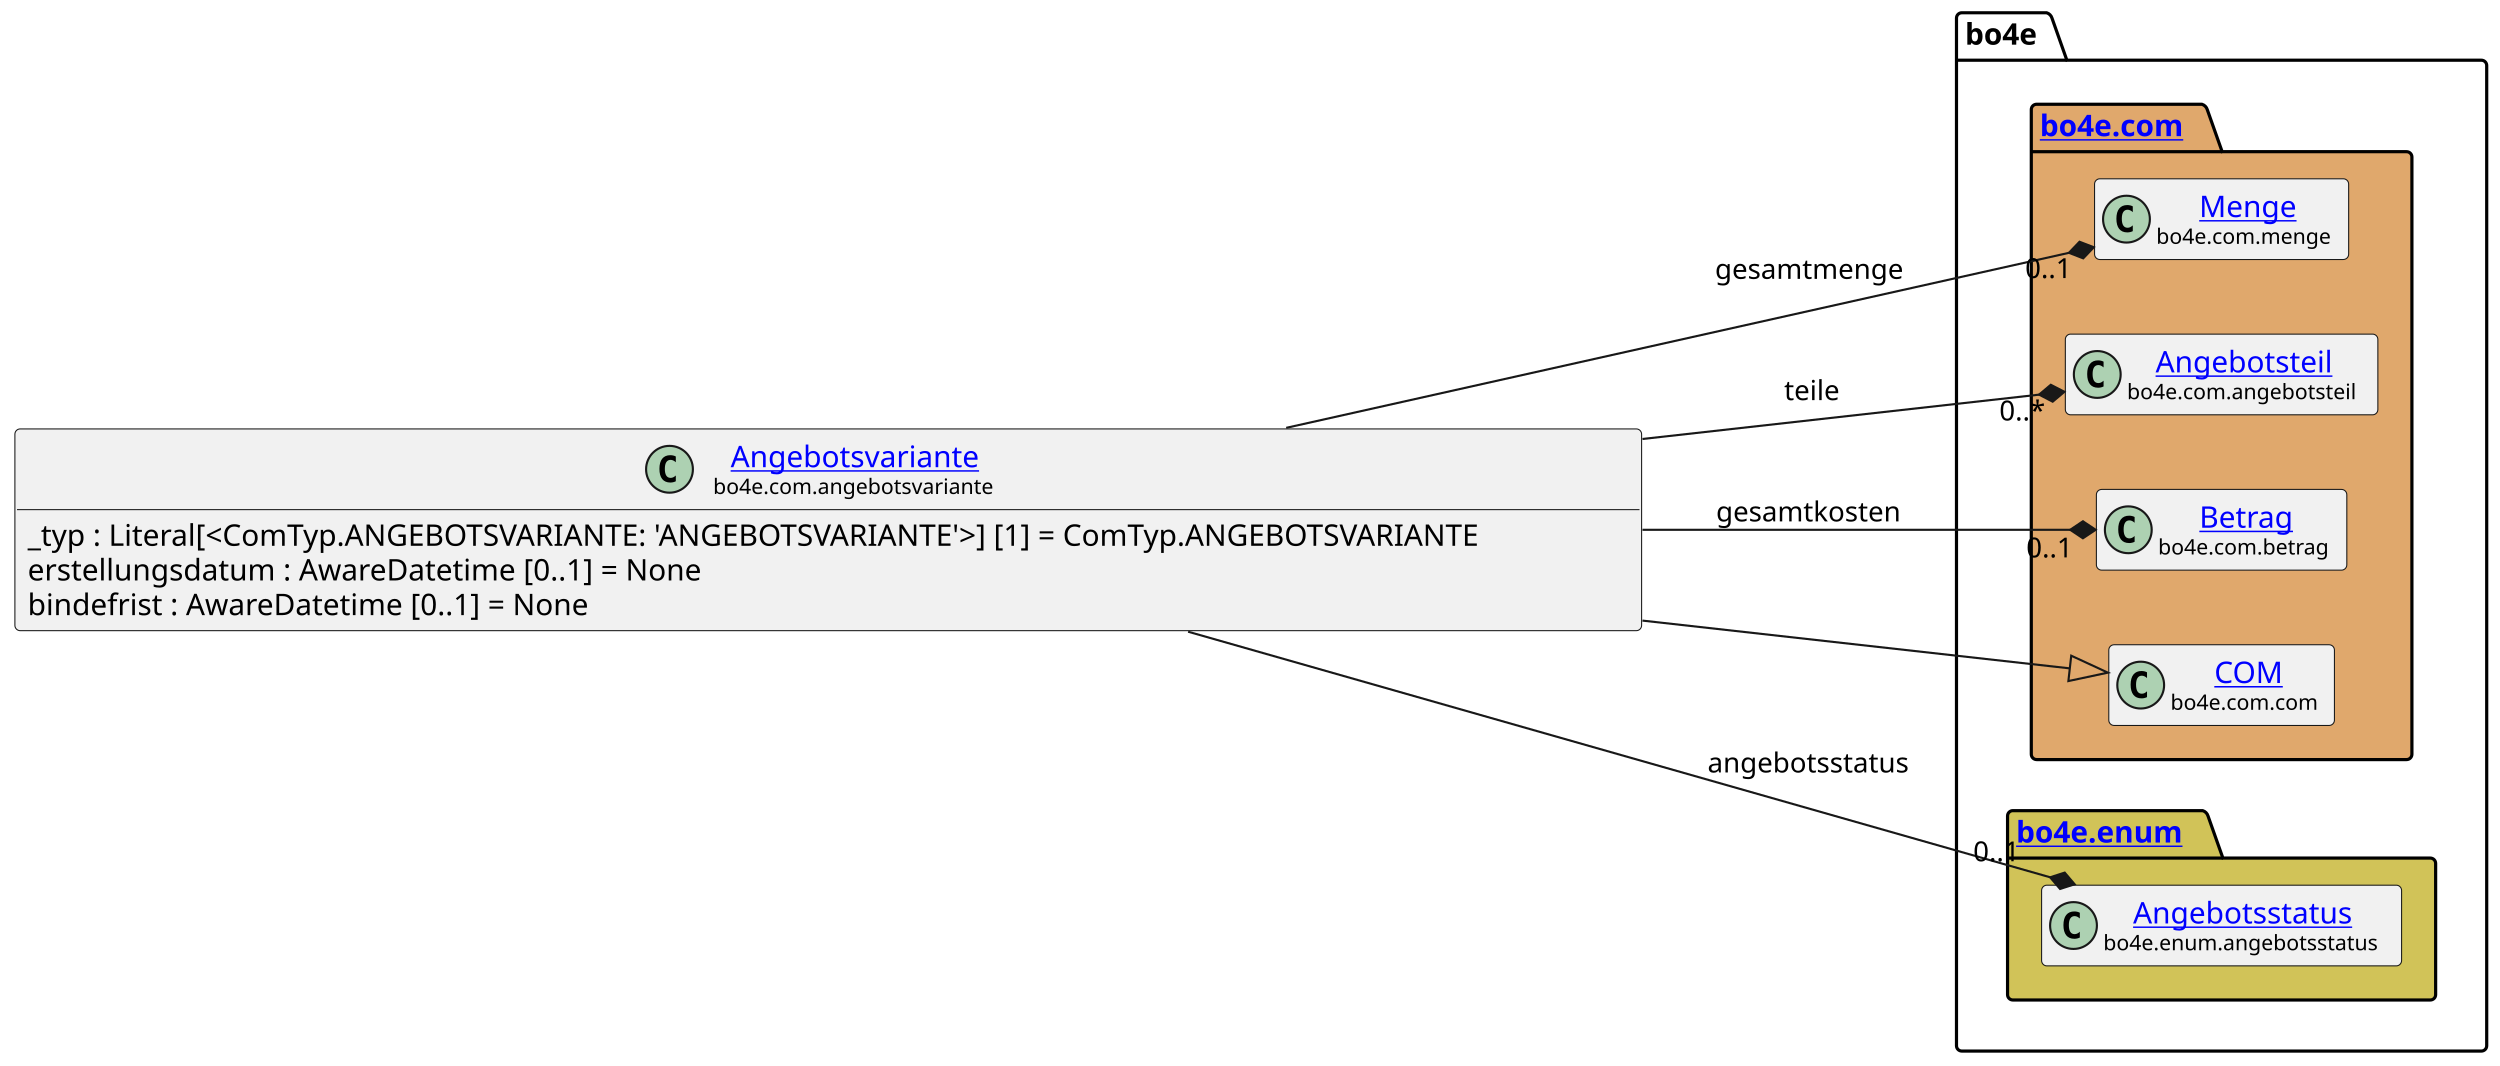
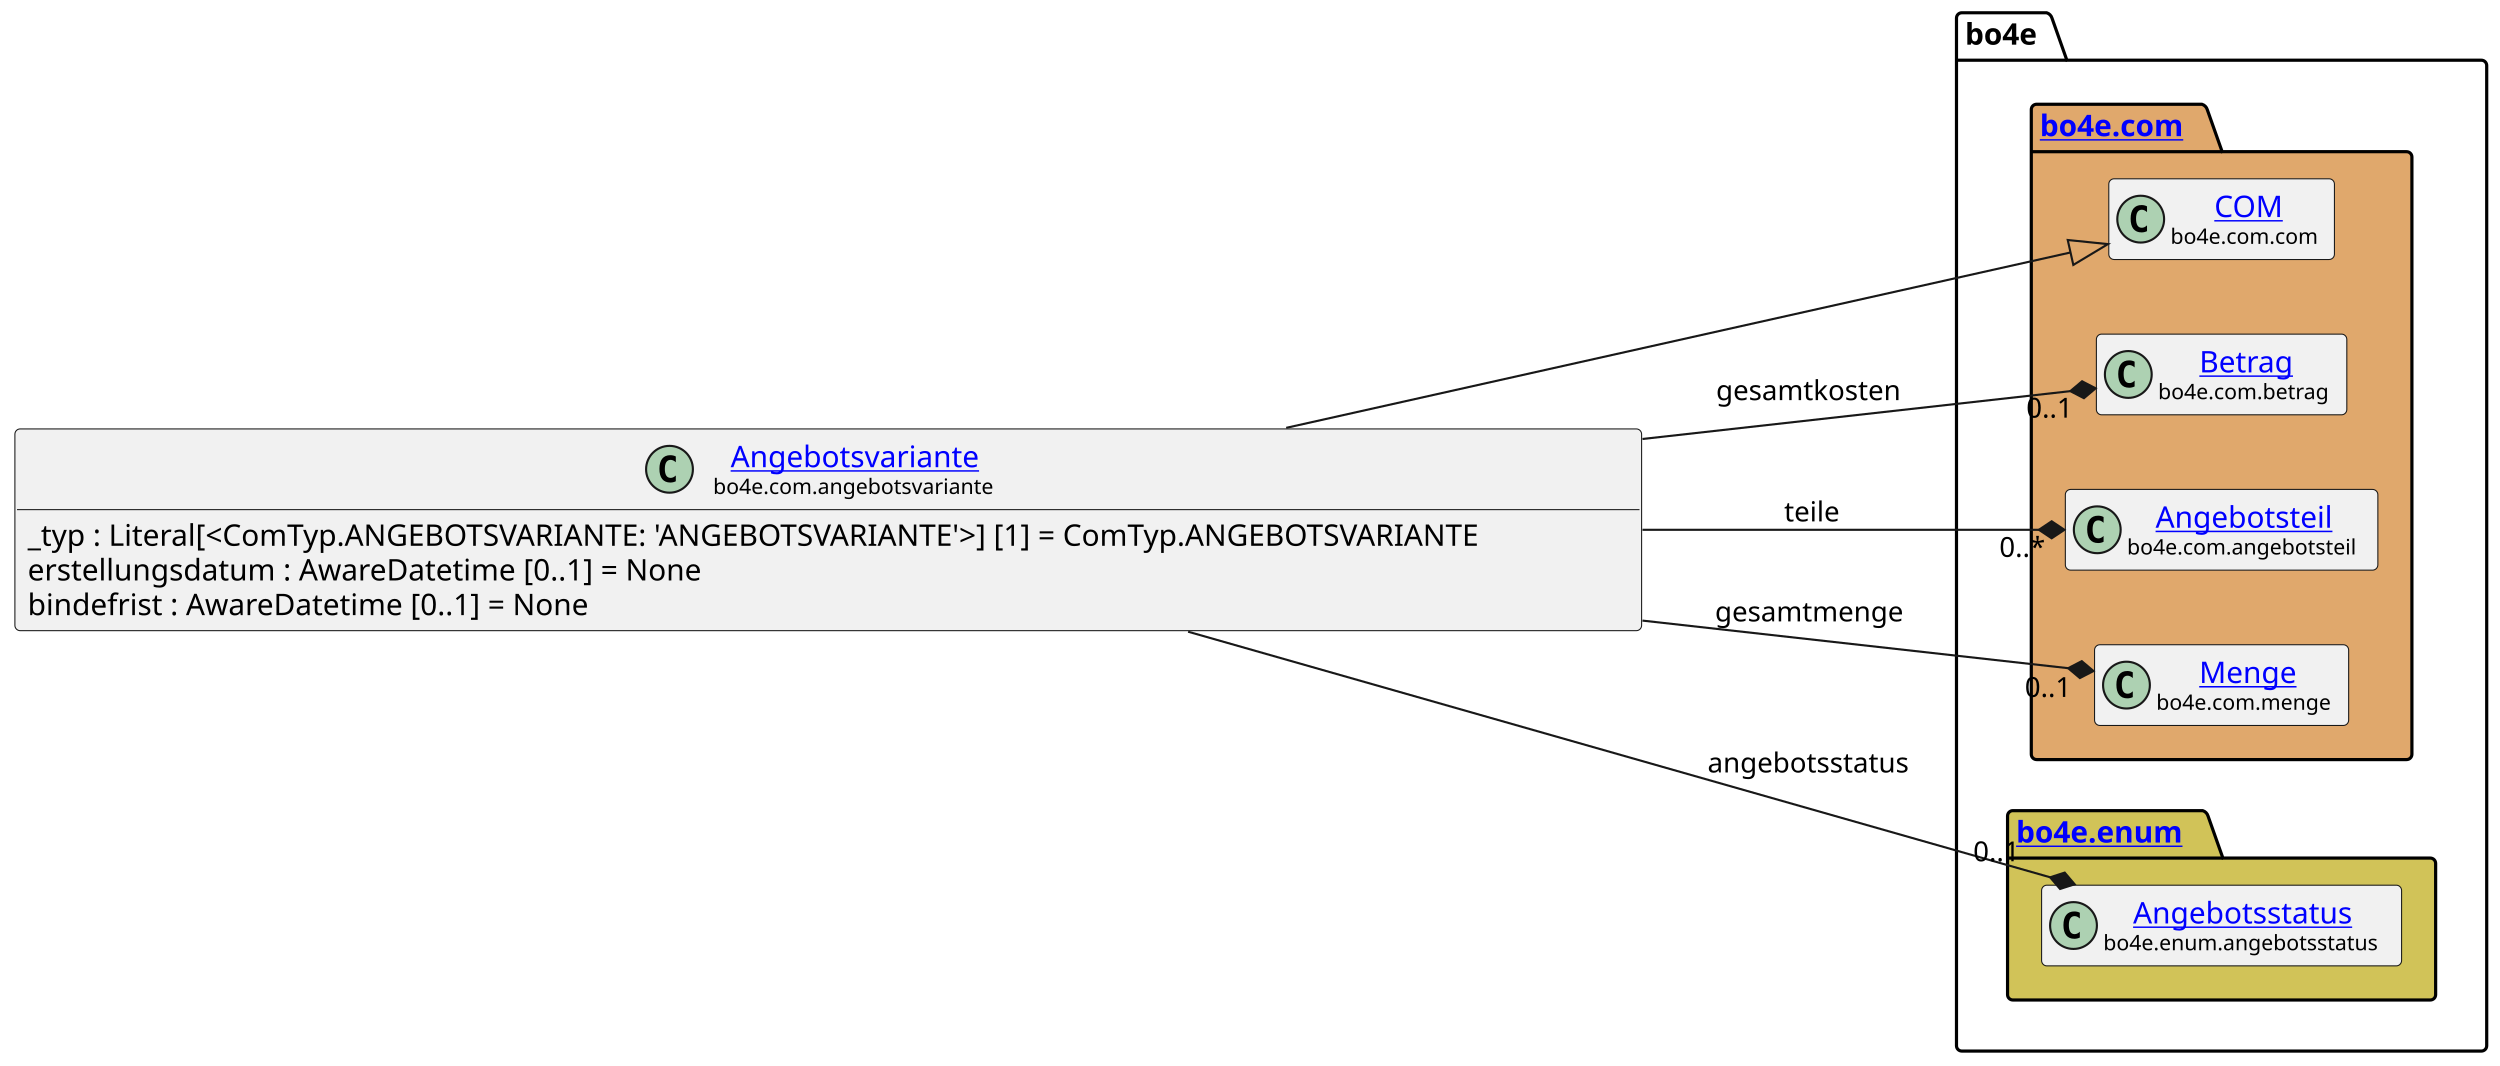
<svg xmlns="http://www.w3.org/2000/svg" xmlns:xlink="http://www.w3.org/1999/xlink" contentStyleType="text/css" data-diagram-type="CLASS" height="501px" preserveAspectRatio="none" style="width:1175px;height:501px;background:#FFFFFF;" version="1.1" viewBox="0 0 1175 501" width="1175px" zoomAndPan="magnify">
  <defs />
  <g>
    <g class="cluster" data-entity="bo4e" data-source-line="10" data-uid="ent0005" id="cluster_bo4e">
      <path d="M922.05,6 L961.926,6 A3.75,3.75 0 0 1 964.426,8.5 L971.426,28.297 L1166.25,28.297 A2.5,2.5 0 0 1 1168.75,30.797 L1168.75,491.5 A2.5,2.5 0 0 1 1166.25,494 L922.05,494 A2.5,2.5 0 0 1 919.55,491.5 L919.55,8.5 A2.5,2.5 0 0 1 922.05,6" fill="none" style="stroke:#000000;stroke-width:1.5;" />
      <line style="stroke:#000000;stroke-width:1.5;" x1="919.55" x2="971.426" y1="28.297" y2="28.297" />
      <text fill="#000000" font-family="sans-serif" font-size="14" font-weight="bold" lengthAdjust="spacing" textLength="38.876" x="923.55" y="20.995">bo4e</text>
    </g>
    <g class="cluster" data-entity="com" data-source-line="9" data-uid="ent0003" id="cluster_com">
      <path d="M957.21,49 L1034.909,49 A3.75,3.75 0 0 1 1037.409,51.5 L1044.409,71.297 L1131.1,71.297 A2.5,2.5 0 0 1 1133.6,73.797 L1133.6,354.5 A2.5,2.5 0 0 1 1131.1,357 L957.21,357 A2.5,2.5 0 0 1 954.71,354.5 L954.71,51.5 A2.5,2.5 0 0 1 957.21,49" fill="#E0A86C" style="stroke:#000000;stroke-width:1.5;" />
      <line style="stroke:#000000;stroke-width:1.5;" x1="954.71" x2="1044.409" y1="71.297" y2="71.297" />
      <a href="file:////home/runner/work/BO4E-python/BO4E-python/docs/../.tox/docs/tmp/html/api/bo4e.com.html" target="_top" title="file:////home/runner/work/BO4E-python/BO4E-python/docs/../.tox/docs/tmp/html/api/bo4e.com.html" xlink:actuate="onRequest" xlink:href="file:////home/runner/work/BO4E-python/BO4E-python/docs/../.tox/docs/tmp/html/api/bo4e.com.html" xlink:show="new" xlink:title="file:////home/runner/work/BO4E-python/BO4E-python/docs/../.tox/docs/tmp/html/api/bo4e.com.html" xlink:type="simple">
        <text fill="#0000FF" font-family="sans-serif" font-size="14" font-weight="bold" lengthAdjust="spacing" text-decoration="underline" textLength="76.699" x="958.71" y="63.995">bo4e.com</text>
      </a>
    </g>
    <g class="cluster" data-entity="enum" data-source-line="15" data-uid="ent0009" id="cluster_enum">
      <path d="M946.05,381 L1035.261,381 A3.75,3.75 0 0 1 1037.761,383.5 L1044.761,403.297 L1142.25,403.297 A2.5,2.5 0 0 1 1144.75,405.797 L1144.75,467.5 A2.5,2.5 0 0 1 1142.25,470 L946.05,470 A2.5,2.5 0 0 1 943.55,467.5 L943.55,383.5 A2.5,2.5 0 0 1 946.05,381" fill="#D1C358" style="stroke:#000000;stroke-width:1.5;" />
      <line style="stroke:#000000;stroke-width:1.5;" x1="943.55" x2="1044.761" y1="403.297" y2="403.297" />
      <a href="file:////home/runner/work/BO4E-python/BO4E-python/docs/../.tox/docs/tmp/html/api/bo4e.enum.html" target="_top" title="file:////home/runner/work/BO4E-python/BO4E-python/docs/../.tox/docs/tmp/html/api/bo4e.enum.html" xlink:actuate="onRequest" xlink:href="file:////home/runner/work/BO4E-python/BO4E-python/docs/../.tox/docs/tmp/html/api/bo4e.enum.html" xlink:show="new" xlink:title="file:////home/runner/work/BO4E-python/BO4E-python/docs/../.tox/docs/tmp/html/api/bo4e.enum.html" xlink:type="simple">
        <text fill="#0000FF" font-family="sans-serif" font-size="14" font-weight="bold" lengthAdjust="spacing" text-decoration="underline" textLength="88.211" x="947.55" y="395.995">bo4e.enum</text>
      </a>
    </g>
-     <g class="entity" data-entity="Menge" data-source-line="10" data-uid="ent0004" id="entity_Menge">
-       <rect fill="#F1F1F1" height="37.938" rx="2.5" ry="2.5" style="stroke:#181818;stroke-width:0.5;" width="119.427" x="984.44" y="84.03" />
-       <ellipse cx="999.44" cy="102.999" fill="#ADD1B2" rx="11" ry="11" style="stroke:#181818;stroke-width:1;" />
-       <path d="M1002.409,108.639 Q1001.831,108.936 1001.19,109.077 Q1000.549,109.233 999.846,109.233 Q997.346,109.233 996.018,107.593 Q994.706,105.936 994.706,102.811 Q994.706,99.686 996.018,98.03 Q997.346,96.374 999.846,96.374 Q1000.549,96.374 1001.19,96.53 Q1001.846,96.686 1002.409,96.983 L1002.409,99.702 Q1001.784,99.124 1001.19,98.858 Q1000.596,98.577 999.971,98.577 Q998.628,98.577 997.94,99.655 Q997.253,100.718 997.253,102.811 Q997.253,104.905 997.94,105.983 Q998.628,107.046 999.971,107.046 Q1000.596,107.046 1001.19,106.78 Q1001.784,106.499 1002.409,105.921 L1002.409,108.639 Z " fill="#000000" />
+     <g class="entity" data-entity="COM" data-source-line="10" data-uid="ent0004" id="entity_COM">
+       <rect fill="#F1F1F1" height="37.938" rx="2.5" ry="2.5" style="stroke:#181818;stroke-width:0.5;" width="106.053" x="991.13" y="84.03" />
+       <ellipse cx="1006.13" cy="102.999" fill="#ADD1B2" rx="11" ry="11" style="stroke:#181818;stroke-width:1;" />
+       <path d="M1009.099,108.639 Q1008.521,108.936 1007.88,109.077 Q1007.239,109.233 1006.536,109.233 Q1004.036,109.233 1002.708,107.593 Q1001.396,105.936 1001.396,102.811 Q1001.396,99.686 1002.708,98.03 Q1004.036,96.374 1006.536,96.374 Q1007.239,96.374 1007.88,96.53 Q1008.536,96.686 1009.099,96.983 L1009.099,99.702 Q1008.474,99.124 1007.88,98.858 Q1007.286,98.577 1006.661,98.577 Q1005.317,98.577 1004.63,99.655 Q1003.942,100.718 1003.942,102.811 Q1003.942,104.905 1004.63,105.983 Q1005.317,107.046 1006.661,107.046 Q1007.286,107.046 1007.88,106.78 Q1008.474,106.499 1009.099,105.921 L1009.099,108.639 Z " fill="#000000" />
+       <a href="file:////home/runner/work/BO4E-python/BO4E-python/docs/../.tox/docs/tmp/html/api/bo4e.com.html#bo4e.com.com.COM" target="_top" title="file:////home/runner/work/BO4E-python/BO4E-python/docs/../.tox/docs/tmp/html/api/bo4e.com.html#bo4e.com.com.COM" xlink:actuate="onRequest" xlink:href="file:////home/runner/work/BO4E-python/BO4E-python/docs/../.tox/docs/tmp/html/api/bo4e.com.html#bo4e.com.com.COM" xlink:show="new" xlink:title="file:////home/runner/work/BO4E-python/BO4E-python/docs/../.tox/docs/tmp/html/api/bo4e.com.html#bo4e.com.com.COM" xlink:type="simple">
+         <text fill="#0000FF" font-family="sans-serif" font-size="14" lengthAdjust="spacing" text-decoration="underline" textLength="32.874" x="1040.719" y="102.025">COM</text>
+       </a>
+       <text fill="#000000" font-family="sans-serif" font-size="10" lengthAdjust="spacing" textLength="74.053" x="1020.13" y="114.609">bo4e.com.com</text>
+     </g>
+     <g class="entity" data-entity="Betrag" data-source-line="11" data-uid="ent0006" id="entity_Betrag">
+       <rect fill="#F1F1F1" height="37.938" rx="2.5" ry="2.5" style="stroke:#181818;stroke-width:0.5;" width="117.703" x="985.3" y="157.03" />
+       <ellipse cx="1000.3" cy="175.999" fill="#ADD1B2" rx="11" ry="11" style="stroke:#181818;stroke-width:1;" />
+       <path d="M1003.269,181.639 Q1002.691,181.936 1002.05,182.077 Q1001.409,182.233 1000.706,182.233 Q998.206,182.233 996.878,180.593 Q995.566,178.936 995.566,175.811 Q995.566,172.686 996.878,171.03 Q998.206,169.374 1000.706,169.374 Q1001.409,169.374 1002.05,169.53 Q1002.706,169.686 1003.269,169.983 L1003.269,172.702 Q1002.644,172.124 1002.05,171.858 Q1001.456,171.577 1000.831,171.577 Q999.487,171.577 998.8,172.655 Q998.112,173.718 998.112,175.811 Q998.112,177.905 998.8,178.983 Q999.487,180.046 1000.831,180.046 Q1001.456,180.046 1002.05,179.78 Q1002.644,179.499 1003.269,178.921 L1003.269,181.639 Z " fill="#000000" />
+       <a href="file:////home/runner/work/BO4E-python/BO4E-python/docs/../.tox/docs/tmp/html/api/bo4e.com.html#bo4e.com.betrag.Betrag" target="_top" title="file:////home/runner/work/BO4E-python/BO4E-python/docs/../.tox/docs/tmp/html/api/bo4e.com.html#bo4e.com.betrag.Betrag" xlink:actuate="onRequest" xlink:href="file:////home/runner/work/BO4E-python/BO4E-python/docs/../.tox/docs/tmp/html/api/bo4e.com.html#bo4e.com.betrag.Betrag" xlink:show="new" xlink:title="file:////home/runner/work/BO4E-python/BO4E-python/docs/../.tox/docs/tmp/html/api/bo4e.com.html#bo4e.com.betrag.Betrag" xlink:type="simple">
+         <text fill="#0000FF" font-family="sans-serif" font-size="14" lengthAdjust="spacing" text-decoration="underline" textLength="46.929" x="1033.687" y="175.025">Betrag</text>
+       </a>
+       <text fill="#000000" font-family="sans-serif" font-size="10" lengthAdjust="spacing" textLength="85.703" x="1014.3" y="187.609">bo4e.com.betrag</text>
+     </g>
+     <g class="entity" data-entity="Angebotsteil" data-source-line="12" data-uid="ent0007" id="entity_Angebotsteil">
+       <rect fill="#F1F1F1" height="37.938" rx="2.5" ry="2.5" style="stroke:#181818;stroke-width:0.5;" width="146.888" x="970.71" y="230.03" />
+       <ellipse cx="985.71" cy="248.999" fill="#ADD1B2" rx="11" ry="11" style="stroke:#181818;stroke-width:1;" />
+       <path d="M988.679,254.639 Q988.101,254.936 987.46,255.077 Q986.819,255.233 986.116,255.233 Q983.616,255.233 982.288,253.593 Q980.976,251.936 980.976,248.811 Q980.976,245.686 982.288,244.03 Q983.616,242.374 986.116,242.374 Q986.819,242.374 987.46,242.53 Q988.116,242.686 988.679,242.983 L988.679,245.702 Q988.054,245.124 987.46,244.858 Q986.866,244.577 986.241,244.577 Q984.898,244.577 984.21,245.655 Q983.523,246.718 983.523,248.811 Q983.523,250.905 984.21,251.983 Q984.898,253.046 986.241,253.046 Q986.866,253.046 987.46,252.78 Q988.054,252.499 988.679,251.921 L988.679,254.639 Z " fill="#000000" />
+       <a href="file:////home/runner/work/BO4E-python/BO4E-python/docs/../.tox/docs/tmp/html/api/bo4e.com.html#bo4e.com.angebotsteil.Angebotsteil" target="_top" title="file:////home/runner/work/BO4E-python/BO4E-python/docs/../.tox/docs/tmp/html/api/bo4e.com.html#bo4e.com.angebotsteil.Angebotsteil" xlink:actuate="onRequest" xlink:href="file:////home/runner/work/BO4E-python/BO4E-python/docs/../.tox/docs/tmp/html/api/bo4e.com.html#bo4e.com.angebotsteil.Angebotsteil" xlink:show="new" xlink:title="file:////home/runner/work/BO4E-python/BO4E-python/docs/../.tox/docs/tmp/html/api/bo4e.com.html#bo4e.com.angebotsteil.Angebotsteil" xlink:type="simple">
+         <text fill="#0000FF" font-family="sans-serif" font-size="14" lengthAdjust="spacing" text-decoration="underline" textLength="88.067" x="1013.12" y="248.025">Angebotsteil</text>
+       </a>
+       <text fill="#000000" font-family="sans-serif" font-size="10" lengthAdjust="spacing" textLength="114.888" x="999.71" y="260.609">bo4e.com.angebotsteil</text>
+     </g>
+     <g class="entity" data-entity="Menge" data-source-line="13" data-uid="ent0008" id="entity_Menge">
+       <rect fill="#F1F1F1" height="37.938" rx="2.5" ry="2.5" style="stroke:#181818;stroke-width:0.5;" width="119.427" x="984.44" y="303.03" />
+       <ellipse cx="999.44" cy="321.999" fill="#ADD1B2" rx="11" ry="11" style="stroke:#181818;stroke-width:1;" />
+       <path d="M1002.409,327.639 Q1001.831,327.936 1001.19,328.077 Q1000.549,328.233 999.846,328.233 Q997.346,328.233 996.018,326.592 Q994.706,324.936 994.706,321.811 Q994.706,318.686 996.018,317.03 Q997.346,315.374 999.846,315.374 Q1000.549,315.374 1001.19,315.53 Q1001.846,315.686 1002.409,315.983 L1002.409,318.702 Q1001.784,318.124 1001.19,317.858 Q1000.596,317.577 999.971,317.577 Q998.628,317.577 997.94,318.655 Q997.253,319.717 997.253,321.811 Q997.253,323.905 997.94,324.983 Q998.628,326.046 999.971,326.046 Q1000.596,326.046 1001.19,325.78 Q1001.784,325.499 1002.409,324.921 L1002.409,327.639 Z " fill="#000000" />
      <a href="file:////home/runner/work/BO4E-python/BO4E-python/docs/../.tox/docs/tmp/html/api/bo4e.com.html#bo4e.com.menge.Menge" target="_top" title="file:////home/runner/work/BO4E-python/BO4E-python/docs/../.tox/docs/tmp/html/api/bo4e.com.html#bo4e.com.menge.Menge" xlink:actuate="onRequest" xlink:href="file:////home/runner/work/BO4E-python/BO4E-python/docs/../.tox/docs/tmp/html/api/bo4e.com.html#bo4e.com.menge.Menge" xlink:show="new" xlink:title="file:////home/runner/work/BO4E-python/BO4E-python/docs/../.tox/docs/tmp/html/api/bo4e.com.html#bo4e.com.menge.Menge" xlink:type="simple">
-         <text fill="#0000FF" font-family="sans-serif" font-size="14" lengthAdjust="spacing" text-decoration="underline" textLength="47.065" x="1033.621" y="102.025">Menge</text>
+         <text fill="#0000FF" font-family="sans-serif" font-size="14" lengthAdjust="spacing" text-decoration="underline" textLength="47.065" x="1033.621" y="321.025">Menge</text>
      </a>
-       <text fill="#000000" font-family="sans-serif" font-size="10" lengthAdjust="spacing" textLength="87.427" x="1013.44" y="114.609">bo4e.com.menge</text>
-     </g>
-     <g class="entity" data-entity="Angebotsteil" data-source-line="11" data-uid="ent0006" id="entity_Angebotsteil">
-       <rect fill="#F1F1F1" height="37.938" rx="2.5" ry="2.5" style="stroke:#181818;stroke-width:0.5;" width="146.888" x="970.71" y="157.03" />
-       <ellipse cx="985.71" cy="175.999" fill="#ADD1B2" rx="11" ry="11" style="stroke:#181818;stroke-width:1;" />
-       <path d="M988.679,181.639 Q988.101,181.936 987.46,182.077 Q986.819,182.233 986.116,182.233 Q983.616,182.233 982.288,180.593 Q980.976,178.936 980.976,175.811 Q980.976,172.686 982.288,171.03 Q983.616,169.374 986.116,169.374 Q986.819,169.374 987.46,169.53 Q988.116,169.686 988.679,169.983 L988.679,172.702 Q988.054,172.124 987.46,171.858 Q986.866,171.577 986.241,171.577 Q984.898,171.577 984.21,172.655 Q983.523,173.718 983.523,175.811 Q983.523,177.905 984.21,178.983 Q984.898,180.046 986.241,180.046 Q986.866,180.046 987.46,179.78 Q988.054,179.499 988.679,178.921 L988.679,181.639 Z " fill="#000000" />
-       <a href="file:////home/runner/work/BO4E-python/BO4E-python/docs/../.tox/docs/tmp/html/api/bo4e.com.html#bo4e.com.angebotsteil.Angebotsteil" target="_top" title="file:////home/runner/work/BO4E-python/BO4E-python/docs/../.tox/docs/tmp/html/api/bo4e.com.html#bo4e.com.angebotsteil.Angebotsteil" xlink:actuate="onRequest" xlink:href="file:////home/runner/work/BO4E-python/BO4E-python/docs/../.tox/docs/tmp/html/api/bo4e.com.html#bo4e.com.angebotsteil.Angebotsteil" xlink:show="new" xlink:title="file:////home/runner/work/BO4E-python/BO4E-python/docs/../.tox/docs/tmp/html/api/bo4e.com.html#bo4e.com.angebotsteil.Angebotsteil" xlink:type="simple">
-         <text fill="#0000FF" font-family="sans-serif" font-size="14" lengthAdjust="spacing" text-decoration="underline" textLength="88.067" x="1013.12" y="175.025">Angebotsteil</text>
-       </a>
-       <text fill="#000000" font-family="sans-serif" font-size="10" lengthAdjust="spacing" textLength="114.888" x="999.71" y="187.609">bo4e.com.angebotsteil</text>
-     </g>
-     <g class="entity" data-entity="Betrag" data-source-line="12" data-uid="ent0007" id="entity_Betrag">
-       <rect fill="#F1F1F1" height="37.938" rx="2.5" ry="2.5" style="stroke:#181818;stroke-width:0.5;" width="117.703" x="985.3" y="230.03" />
-       <ellipse cx="1000.3" cy="248.999" fill="#ADD1B2" rx="11" ry="11" style="stroke:#181818;stroke-width:1;" />
-       <path d="M1003.269,254.639 Q1002.691,254.936 1002.05,255.077 Q1001.409,255.233 1000.706,255.233 Q998.206,255.233 996.878,253.593 Q995.566,251.936 995.566,248.811 Q995.566,245.686 996.878,244.03 Q998.206,242.374 1000.706,242.374 Q1001.409,242.374 1002.05,242.53 Q1002.706,242.686 1003.269,242.983 L1003.269,245.702 Q1002.644,245.124 1002.05,244.858 Q1001.456,244.577 1000.831,244.577 Q999.487,244.577 998.8,245.655 Q998.112,246.718 998.112,248.811 Q998.112,250.905 998.8,251.983 Q999.487,253.046 1000.831,253.046 Q1001.456,253.046 1002.05,252.78 Q1002.644,252.499 1003.269,251.921 L1003.269,254.639 Z " fill="#000000" />
-       <a href="file:////home/runner/work/BO4E-python/BO4E-python/docs/../.tox/docs/tmp/html/api/bo4e.com.html#bo4e.com.betrag.Betrag" target="_top" title="file:////home/runner/work/BO4E-python/BO4E-python/docs/../.tox/docs/tmp/html/api/bo4e.com.html#bo4e.com.betrag.Betrag" xlink:actuate="onRequest" xlink:href="file:////home/runner/work/BO4E-python/BO4E-python/docs/../.tox/docs/tmp/html/api/bo4e.com.html#bo4e.com.betrag.Betrag" xlink:show="new" xlink:title="file:////home/runner/work/BO4E-python/BO4E-python/docs/../.tox/docs/tmp/html/api/bo4e.com.html#bo4e.com.betrag.Betrag" xlink:type="simple">
-         <text fill="#0000FF" font-family="sans-serif" font-size="14" lengthAdjust="spacing" text-decoration="underline" textLength="46.929" x="1033.687" y="248.025">Betrag</text>
-       </a>
-       <text fill="#000000" font-family="sans-serif" font-size="10" lengthAdjust="spacing" textLength="85.703" x="1014.3" y="260.609">bo4e.com.betrag</text>
-     </g>
-     <g class="entity" data-entity="COM" data-source-line="13" data-uid="ent0008" id="entity_COM">
-       <rect fill="#F1F1F1" height="37.938" rx="2.5" ry="2.5" style="stroke:#181818;stroke-width:0.5;" width="106.053" x="991.13" y="303.03" />
-       <ellipse cx="1006.13" cy="321.999" fill="#ADD1B2" rx="11" ry="11" style="stroke:#181818;stroke-width:1;" />
-       <path d="M1009.099,327.639 Q1008.521,327.936 1007.88,328.077 Q1007.239,328.233 1006.536,328.233 Q1004.036,328.233 1002.708,326.592 Q1001.396,324.936 1001.396,321.811 Q1001.396,318.686 1002.708,317.03 Q1004.036,315.374 1006.536,315.374 Q1007.239,315.374 1007.88,315.53 Q1008.536,315.686 1009.099,315.983 L1009.099,318.702 Q1008.474,318.124 1007.88,317.858 Q1007.286,317.577 1006.661,317.577 Q1005.317,317.577 1004.63,318.655 Q1003.942,319.717 1003.942,321.811 Q1003.942,323.905 1004.63,324.983 Q1005.317,326.046 1006.661,326.046 Q1007.286,326.046 1007.88,325.78 Q1008.474,325.499 1009.099,324.921 L1009.099,327.639 Z " fill="#000000" />
-       <a href="file:////home/runner/work/BO4E-python/BO4E-python/docs/../.tox/docs/tmp/html/api/bo4e.com.html#bo4e.com.com.COM" target="_top" title="file:////home/runner/work/BO4E-python/BO4E-python/docs/../.tox/docs/tmp/html/api/bo4e.com.html#bo4e.com.com.COM" xlink:actuate="onRequest" xlink:href="file:////home/runner/work/BO4E-python/BO4E-python/docs/../.tox/docs/tmp/html/api/bo4e.com.html#bo4e.com.com.COM" xlink:show="new" xlink:title="file:////home/runner/work/BO4E-python/BO4E-python/docs/../.tox/docs/tmp/html/api/bo4e.com.html#bo4e.com.com.COM" xlink:type="simple">
-         <text fill="#0000FF" font-family="sans-serif" font-size="14" lengthAdjust="spacing" text-decoration="underline" textLength="32.874" x="1040.719" y="321.025">COM</text>
-       </a>
-       <text fill="#000000" font-family="sans-serif" font-size="10" lengthAdjust="spacing" textLength="74.053" x="1020.13" y="333.609">bo4e.com.com</text>
+       <text fill="#000000" font-family="sans-serif" font-size="10" lengthAdjust="spacing" textLength="87.427" x="1013.44" y="333.609">bo4e.com.menge</text>
    </g>
    <g class="entity" data-entity="Angebotsstatus" data-source-line="16" data-uid="ent0010" id="entity_Angebotsstatus">
      <rect fill="#F1F1F1" height="37.938" rx="2.5" ry="2.5" style="stroke:#181818;stroke-width:0.5;" width="169.197" x="959.55" y="416.03" />
      <ellipse cx="974.55" cy="434.999" fill="#ADD1B2" rx="11" ry="11" style="stroke:#181818;stroke-width:1;" />
      <path d="M977.519,440.639 Q976.941,440.936 976.3,441.077 Q975.659,441.233 974.956,441.233 Q972.456,441.233 971.128,439.592 Q969.816,437.936 969.816,434.811 Q969.816,431.686 971.128,430.03 Q972.456,428.374 974.956,428.374 Q975.659,428.374 976.3,428.53 Q976.956,428.686 977.519,428.983 L977.519,431.702 Q976.894,431.124 976.3,430.858 Q975.706,430.577 975.081,430.577 Q973.737,430.577 973.05,431.655 Q972.362,432.717 972.362,434.811 Q972.362,436.905 973.05,437.983 Q973.737,439.046 975.081,439.046 Q975.706,439.046 976.3,438.78 Q976.894,438.499 977.519,437.921 L977.519,440.639 Z " fill="#000000" />
      <a href="file:////home/runner/work/BO4E-python/BO4E-python/docs/../.tox/docs/tmp/html/api/bo4e.enum.html#bo4e.enum.angebotsstatus.Angebotsstatus" target="_top" title="file:////home/runner/work/BO4E-python/BO4E-python/docs/../.tox/docs/tmp/html/api/bo4e.enum.html#bo4e.enum.angebotsstatus.Angebotsstatus" xlink:actuate="onRequest" xlink:href="file:////home/runner/work/BO4E-python/BO4E-python/docs/../.tox/docs/tmp/html/api/bo4e.enum.html#bo4e.enum.angebotsstatus.Angebotsstatus" xlink:show="new" xlink:title="file:////home/runner/work/BO4E-python/BO4E-python/docs/../.tox/docs/tmp/html/api/bo4e.enum.html#bo4e.enum.angebotsstatus.Angebotsstatus" xlink:type="simple">
        <text fill="#0000FF" font-family="sans-serif" font-size="14" lengthAdjust="spacing" text-decoration="underline" textLength="109.204" x="1002.547" y="434.025">Angebotsstatus</text>
      </a>
      <text fill="#000000" font-family="sans-serif" font-size="10" lengthAdjust="spacing" textLength="137.197" x="988.55" y="446.609">bo4e.enum.angebotsstatus</text>
    </g>
    <g class="entity" data-entity="Angebotsvariante" data-source-line="3" data-uid="ent0002" id="entity_Angebotsvariante">
      <rect fill="#F1F1F1" height="94.828" rx="2.5" ry="2.5" style="stroke:#181818;stroke-width:0.5;" width="764.555" x="7" y="201.59" />
      <ellipse cx="314.661" cy="220.559" fill="#ADD1B2" rx="11" ry="11" style="stroke:#181818;stroke-width:1;" />
      <path d="M317.63,226.199 Q317.052,226.496 316.411,226.637 Q315.771,226.793 315.067,226.793 Q312.567,226.793 311.239,225.153 Q309.927,223.496 309.927,220.371 Q309.927,217.246 311.239,215.59 Q312.567,213.934 315.067,213.934 Q315.771,213.934 316.411,214.09 Q317.067,214.246 317.63,214.543 L317.63,217.262 Q317.005,216.684 316.411,216.418 Q315.817,216.137 315.192,216.137 Q313.849,216.137 313.161,217.215 Q312.474,218.278 312.474,220.371 Q312.474,222.465 313.161,223.543 Q313.849,224.606 315.192,224.606 Q315.817,224.606 316.411,224.34 Q317.005,224.059 317.63,223.481 L317.63,226.199 Z " fill="#000000" />
      <a href="file:////home/runner/work/BO4E-python/BO4E-python/docs/../.tox/docs/tmp/html/api/bo4e.com.html#bo4e.com.angebotsvariante.Angebotsvariante" target="_top" title="file:////home/runner/work/BO4E-python/BO4E-python/docs/../.tox/docs/tmp/html/api/bo4e.com.html#bo4e.com.angebotsvariante.Angebotsvariante" xlink:actuate="onRequest" xlink:href="file:////home/runner/work/BO4E-python/BO4E-python/docs/../.tox/docs/tmp/html/api/bo4e.com.html#bo4e.com.angebotsvariante.Angebotsvariante" xlink:show="new" xlink:title="file:////home/runner/work/BO4E-python/BO4E-python/docs/../.tox/docs/tmp/html/api/bo4e.com.html#bo4e.com.angebotsvariante.Angebotsvariante" xlink:type="simple">
        <text fill="#0000FF" font-family="sans-serif" font-size="14" lengthAdjust="spacing" text-decoration="underline" textLength="124.25" x="343.402" y="219.585">Angebotsvariante</text>
      </a>
      <text fill="#000000" font-family="sans-serif" font-size="10" lengthAdjust="spacing" textLength="140.732" x="335.161" y="232.169">bo4e.com.angebotsvariante</text>
      <line style="stroke:#181818;stroke-width:0.5;" x1="8" x2="770.555" y1="239.528" y2="239.528" />
      <text fill="#000000" font-family="sans-serif" font-size="14" lengthAdjust="spacing" textLength="752.555" x="13" y="256.523">_typ : Literal[&lt;ComTyp.ANGEBOTSVARIANTE: 'ANGEBOTSVARIANTE'&gt;] [1] = ComTyp.ANGEBOTSVARIANTE</text>
      <text fill="#000000" font-family="sans-serif" font-size="14" lengthAdjust="spacing" textLength="344.866" x="13" y="272.82">erstellungsdatum : AwareDatetime [0..1] = None</text>
      <text fill="#000000" font-family="sans-serif" font-size="14" lengthAdjust="spacing" textLength="288.435" x="13" y="289.116">bindefrist : AwareDatetime [0..1] = None</text>
    </g>
    <g class="link" data-entity-1="Angebotsvariante" data-entity-2="COM" data-source-line="19" data-uid="lnk11" id="link_Angebotsvariante_COM">
-       <path codeLine="19" d="M771.95,291.68 C858.73,301.38 922.262,308.477 972.812,314.137" fill="none" id="Angebotsvariante-to-COM" style="stroke:#181818;stroke-width:1;" />
-       <polygon fill="none" points="990.7,316.14,973.479,308.174,972.144,320.1,990.7,316.14" style="stroke:#181818;stroke-width:1;" />
+       <path codeLine="19" d="M604.51,201.09 C741.13,170.54 890.054,137.238 973.144,118.658" fill="none" id="Angebotsvariante-to-COM" style="stroke:#181818;stroke-width:1;" />
+       <polygon fill="none" points="990.71,114.73,971.835,112.803,974.453,124.513,990.71,114.73" style="stroke:#181818;stroke-width:1;" />
    </g>
    <g class="link" data-entity-1="Angebotsvariante" data-entity-2="Angebotsstatus" data-source-line="20" data-uid="lnk12" id="link_Angebotsvariante_Angebotsstatus">
      <path codeLine="20" d="M558.41,296.9 C693.86,335.49 865.739,384.452 963.549,412.322" fill="none" id="Angebotsvariante-to-Angebotsstatus" style="stroke:#181818;stroke-width:1;" />
      <polygon fill="#181818" points="975.09,415.61,970.416,410.119,963.549,412.322,968.223,417.813,975.09,415.61" style="stroke:#181818;stroke-width:1;" />
      <text fill="#000000" font-family="sans-serif" font-size="13" lengthAdjust="spacing" textLength="100.477" x="802.55" y="363.067">angebotsstatus</text>
      <text fill="#000000" font-family="sans-serif" font-size="13" lengthAdjust="spacing" textLength="24.807" x="927.398" y="404.798">0..1</text>
    </g>
    <g class="link" data-entity-1="Angebotsvariante" data-entity-2="Angebotsteil" data-source-line="21" data-uid="lnk13" id="link_Angebotsvariante_Angebotsteil">
-       <path codeLine="21" d="M771.95,206.32 C847.85,197.84 907.724,191.143 958.354,185.483" fill="none" id="Angebotsvariante-to-Angebotsteil" style="stroke:#181818;stroke-width:1;" />
-       <polygon fill="#181818" points="970.28,184.15,963.873,180.841,958.354,185.483,964.761,188.792,970.28,184.15" style="stroke:#181818;stroke-width:1;" />
-       <text fill="#000000" font-family="sans-serif" font-size="13" lengthAdjust="spacing" textLength="28.317" x="838.55" y="188.067">teile</text>
-       <text fill="#000000" font-family="sans-serif" font-size="13" lengthAdjust="spacing" textLength="23.036" x="939.678" y="197.617">0..*</text>
+       <path codeLine="21" d="M771.95,249 C847.85,249 907.65,249 958.28,249" fill="none" id="Angebotsvariante-to-Angebotsteil" style="stroke:#181818;stroke-width:1;" />
+       <polygon fill="#181818" points="970.28,249,964.28,245,958.28,249,964.28,253,970.28,249" style="stroke:#181818;stroke-width:1;" />
+       <text fill="#000000" font-family="sans-serif" font-size="13" lengthAdjust="spacing" textLength="28.317" x="838.55" y="245.067">teile</text>
+       <text fill="#000000" font-family="sans-serif" font-size="13" lengthAdjust="spacing" textLength="23.036" x="939.678" y="261.741">0..*</text>
    </g>
    <g class="link" data-entity-1="Angebotsvariante" data-entity-2="Menge" data-source-line="22" data-uid="lnk14" id="link_Angebotsvariante_Menge">
-       <path codeLine="22" d="M604.51,201.09 C737.6,171.33 887.319,137.848 972.389,118.828" fill="none" id="Angebotsvariante-to-Menge" style="stroke:#181818;stroke-width:1;" />
-       <polygon fill="#181818" points="984.1,116.21,977.372,113.615,972.389,118.828,979.117,121.423,984.1,116.21" style="stroke:#181818;stroke-width:1;" />
-       <text fill="#000000" font-family="sans-serif" font-size="13" lengthAdjust="spacing" textLength="93.901" x="806.05" y="131.067">gesamtmenge</text>
-       <text fill="#000000" font-family="sans-serif" font-size="13" lengthAdjust="spacing" textLength="24.807" x="951.816" y="130.679">0..1</text>
+       <path codeLine="22" d="M771.95,291.68 C854.96,300.96 921.144,308.356 972.024,314.046" fill="none" id="Angebotsvariante-to-Menge" style="stroke:#181818;stroke-width:1;" />
+       <polygon fill="#181818" points="983.95,315.38,978.432,310.738,972.024,314.046,977.543,318.688,983.95,315.38" style="stroke:#181818;stroke-width:1;" />
+       <text fill="#000000" font-family="sans-serif" font-size="13" lengthAdjust="spacing" textLength="93.901" x="806.05" y="292.067">gesamtmenge</text>
+       <text fill="#000000" font-family="sans-serif" font-size="13" lengthAdjust="spacing" textLength="24.807" x="951.648" y="327.557">0..1</text>
    </g>
    <g class="link" data-entity-1="Angebotsvariante" data-entity-2="Betrag" data-source-line="23" data-uid="lnk15" id="link_Angebotsvariante_Betrag">
-       <path codeLine="23" d="M771.95,249 C855.52,249 922.12,249 972.97,249" fill="none" id="Angebotsvariante-to-Betrag" style="stroke:#181818;stroke-width:1;" />
-       <polygon fill="#181818" points="984.97,249,978.97,245,972.97,249,978.97,253,984.97,249" style="stroke:#181818;stroke-width:1;" />
-       <text fill="#000000" font-family="sans-serif" font-size="13" lengthAdjust="spacing" textLength="92.339" x="806.55" y="245.067">gesamtkosten</text>
-       <text fill="#000000" font-family="sans-serif" font-size="13" lengthAdjust="spacing" textLength="24.807" x="952.344" y="261.989">0..1</text>
+       <path codeLine="23" d="M771.95,206.32 C855.52,196.98 922.194,189.522 973.044,183.842" fill="none" id="Angebotsvariante-to-Betrag" style="stroke:#181818;stroke-width:1;" />
+       <polygon fill="#181818" points="984.97,182.51,978.563,179.201,973.044,183.842,979.451,187.151,984.97,182.51" style="stroke:#181818;stroke-width:1;" />
+       <text fill="#000000" font-family="sans-serif" font-size="13" lengthAdjust="spacing" textLength="92.339" x="806.55" y="188.067">gesamtkosten</text>
+       <text fill="#000000" font-family="sans-serif" font-size="13" lengthAdjust="spacing" textLength="24.807" x="952.344" y="196.293">0..1</text>
    </g>
  </g>
</svg>
